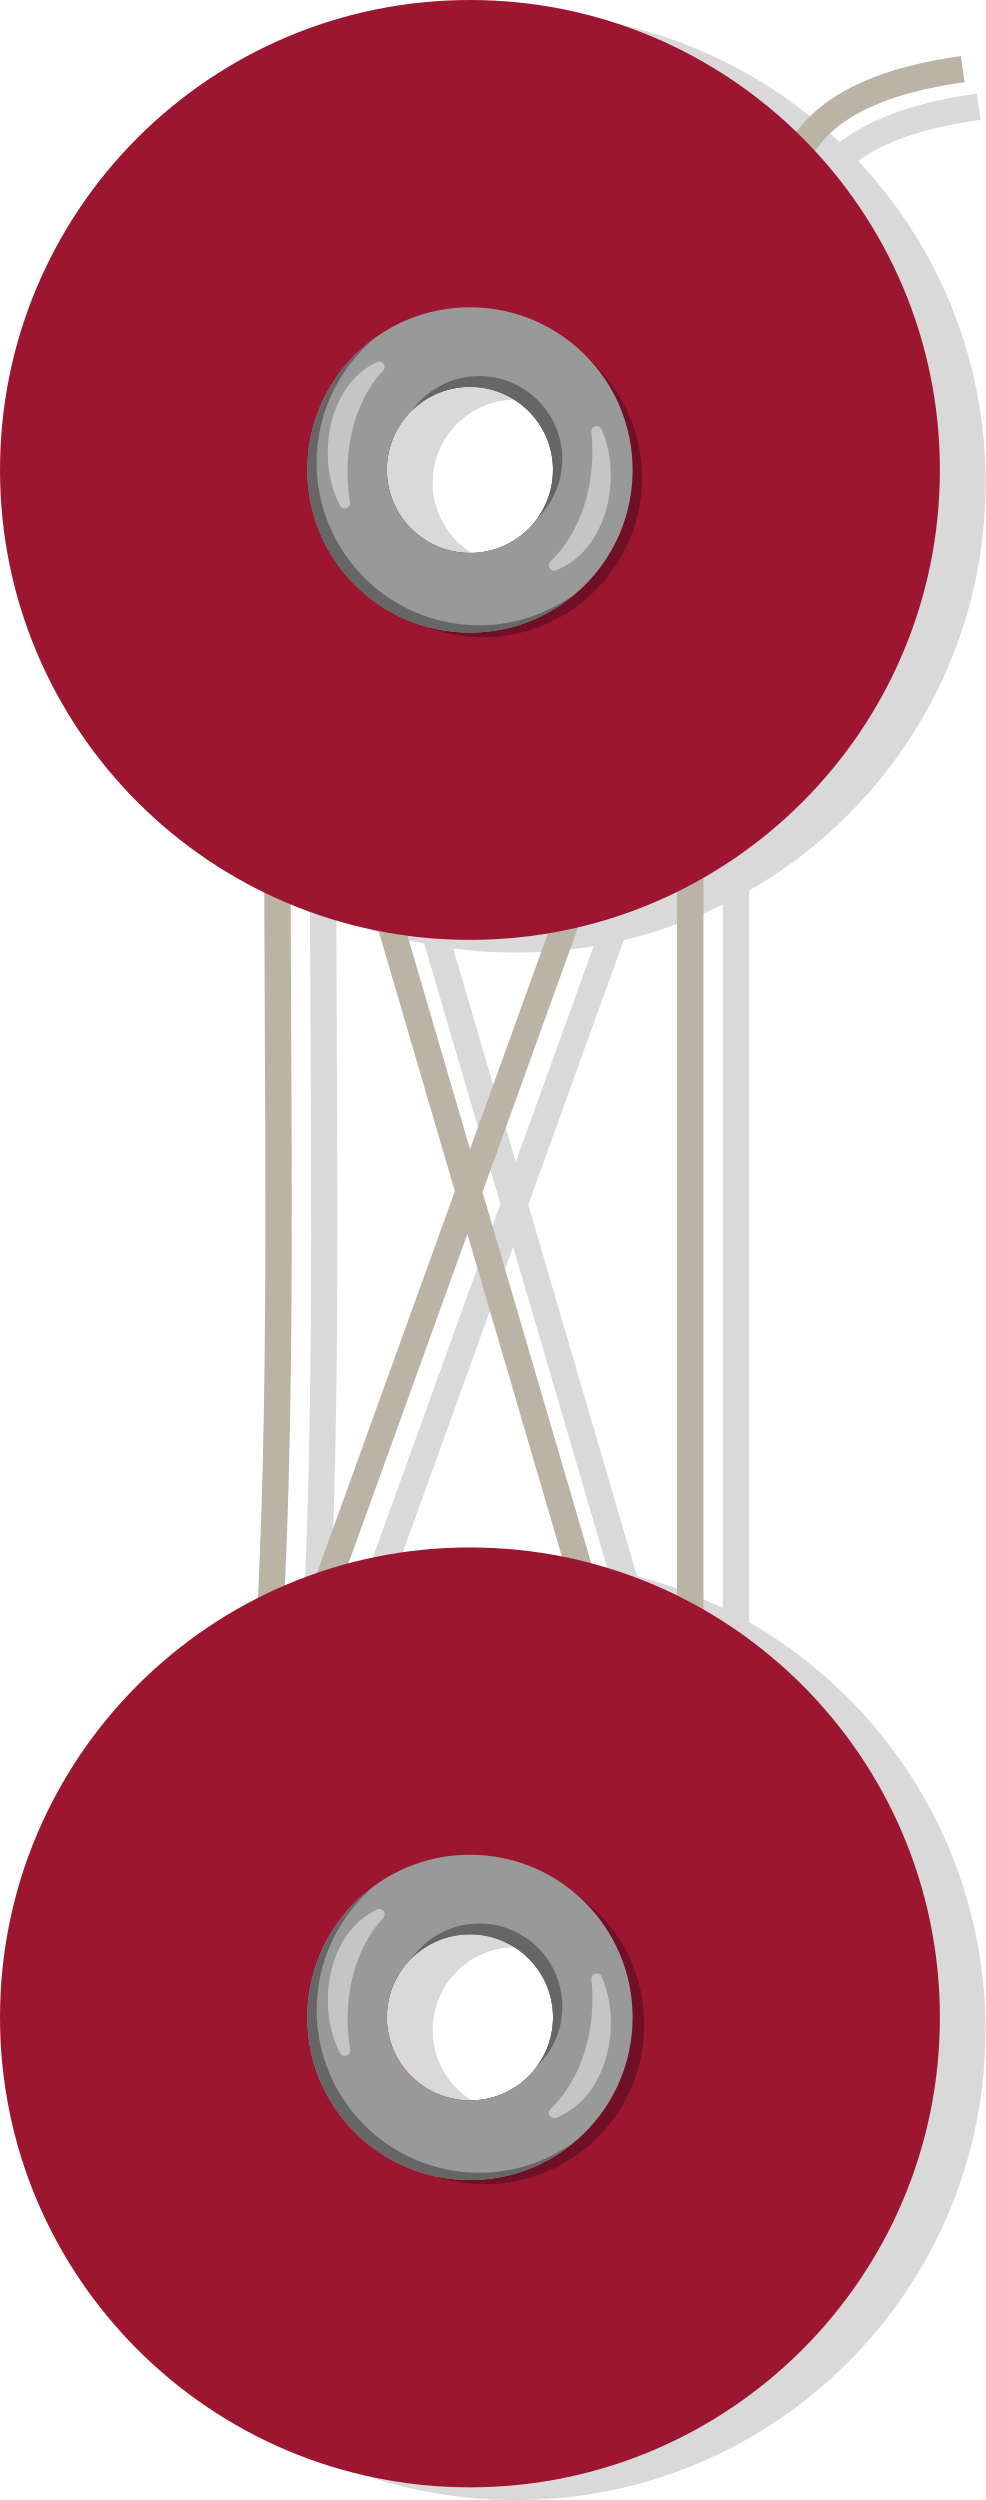
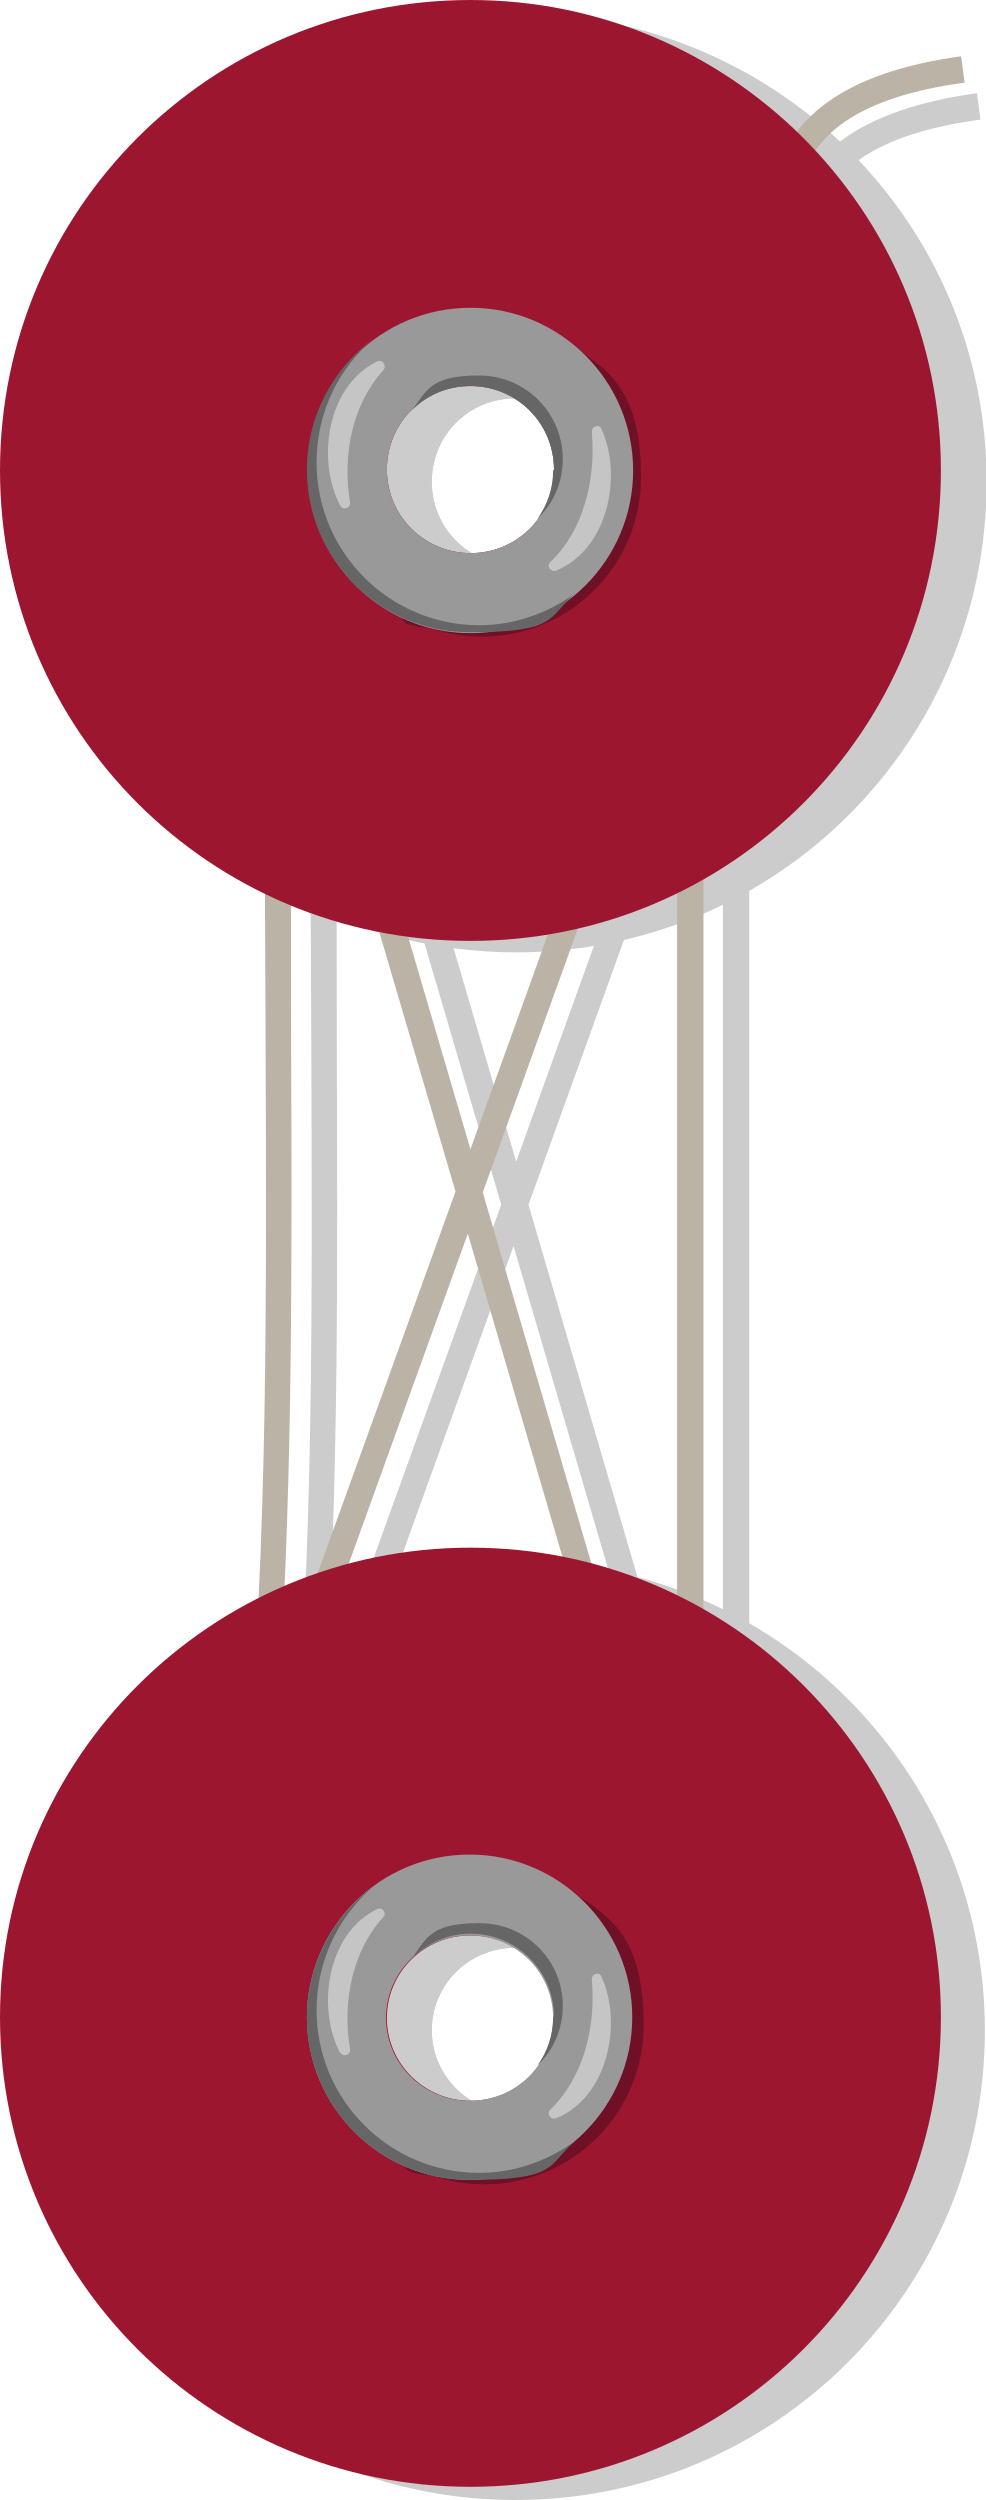
- <svg xmlns="http://www.w3.org/2000/svg" id="Capa_1" viewBox="0 0 112.09 284.34">
+ <svg xmlns="http://www.w3.org/2000/svg" version="1.1" viewBox="0 0 112.1 284.3">
  <defs>
    <style>
      .cls-1 {
        fill: #701027;
      }

      .cls-2 {
-         opacity: .15;
+         opacity: .2;
      }

      .cls-3 {
        fill: #666;
      }

      .cls-4 {
        fill: #999;
      }

      .cls-5 {
        fill: #9d1630;
      }

      .cls-6 {
        fill: #bcb3a7;
      }

      .cls-7 {
        fill: #f2f2f2;
        isolation: isolate;
        opacity: .5;
      }
    </style>
  </defs>
-   <g class="cls-2">
-     <g>
-       <path d="M82.3,66.64l-23.64,65.51-19.99-68.23-1.44.42-1.5-.05c-.59,17.19-.5,36.1-.41,54.39.14,28.9.28,58.78-2.17,84.28l1.49.14,1.41.51,22.31-61.81,23.91,81.63,1.44-.42h1.5V67.15h-1.5l-1.41-.51ZM37.02,192.07c1.53-22.96,1.41-48.54,1.29-73.4-.07-14.94-.14-30.27.16-44.74l18.45,63s-19.9,55.14-19.9,55.14ZM82.21,75.72v136.84l-22.13-75.54,22.13-61.3v0Z" />
-       <path d="M111.12,10.65c-13.22,1.8-20.43,7.05-21.46,15.61l2.98.36c.85-7.13,7.03-11.38,18.88-12.99l-.4-2.97v-.01Z" />
+   <g>
+     <g id="Capa_1">
+       <g class="cls-2">
+         <g>
+           <path d="M82.3,66.6l-23.6,65.5-20-68.2-1.4.4h-1.5c-.6,17.1-.5,36-.4,54.3.1,28.9.3,58.8-2.2,84.3h1.5c0,.1,1.4.6,1.4.6l22.3-61.8,23.9,81.6,1.4-.4h1.5V67.2h-1.5l-1.4-.5ZM37,192.1c1.5-23,1.4-48.5,1.3-73.4,0-14.9-.1-30.3.2-44.7l18.5,63s-19.9,55.1-19.9,55.1ZM82.2,75.7v136.8l-22.1-75.5,22.1-61.3h0Z" />
+           <path d="M111.1,10.6c-13.2,1.8-20.4,7.1-21.5,15.6l3,.4c.8-7.1,7-11.4,18.9-13l-.4-3h0Z" />
+         </g>
+         <path d="M58.6,1.5C29.1,1.5,5.2,25.4,5.2,54.9s23.9,53.4,53.5,53.4,53.5-23.9,53.5-53.5S88.2,1.5,58.6,1.5ZM58.6,64.3c-5.2,0-9.5-4.2-9.5-9.5s4.2-9.5,9.5-9.5,9.4,4.2,9.4,9.5-4.2,9.5-9.4,9.5Z" />
+         <path d="M58.6,36.8c-10,0-18.1,8.1-18.1,18.1s8.1,18.1,18.1,18.1,18.1-8.1,18.1-18.1-8.1-18.1-18.1-18.1ZM58.6,64.3c-5.2,0-9.5-4.2-9.5-9.5s4.2-9.5,9.5-9.5,9.4,4.2,9.4,9.5-4.2,9.5-9.4,9.5Z" />
+         <path d="M58.6,177.4c-29.5,0-53.5,23.9-53.5,53.4s23.9,53.5,53.5,53.5,53.4-23.9,53.4-53.4-23.9-53.4-53.5-53.4h0ZM58.6,240.3c-5.2,0-9.5-4.2-9.5-9.4s4.2-9.4,9.5-9.4,9.4,4.2,9.4,9.4-4.2,9.4-9.4,9.4Z" />
+         <path d="M58.6,212.8c-10,0-18.1,8.1-18.1,18.1s8.1,18.1,18.1,18.1,18.1-8.1,18.1-18.1-8.1-18.1-18.1-18.1ZM58.6,240.3c-5.2,0-9.5-4.2-9.5-9.4s4.2-9.4,9.5-9.4,9.4,4.2,9.4,9.4-4.2,9.4-9.4,9.4Z" />
+       </g>
+       <g>
+         <path class="cls-6" d="M77.1,65.2l-23.6,65.5-20-68.2-1.4.4h-1.5c-.6,17.1-.5,36-.4,54.3.1,28.9.3,58.8-2.2,84.3h1.5c0,.1,1.4.6,1.4.6l22.3-61.8,23.9,81.6,1.4-.4h1.5V65.7h-1.5s-1.4-.5-1.4-.5ZM31.8,190.6c1.5-23,1.4-48.5,1.3-73.4,0-14.9-.1-30.3.2-44.7l18.5,63-19.9,55.1ZM77,74.3v136.8l-22.1-75.5,22.1-61.3h0Z" />
+         <path class="cls-6" d="M109.3,6.4c-13.2,1.8-20.4,7.1-21.5,15.6l3,.4c.8-7.1,7-11.4,18.9-13l-.4-3h0Z" />
+       </g>
+       <path class="cls-5" d="M53.5,0C23.9,0,0,23.9,0,53.5s23.9,53.5,53.5,53.5,53.5-23.9,53.5-53.5S83,0,53.5,0ZM53.5,62.9c-5.2,0-9.5-4.2-9.5-9.5s4.2-9.5,9.5-9.5,9.5,4.2,9.5,9.5-4.2,9.5-9.5,9.5Z" />
+       <path class="cls-5" d="M53.5,176c-29.5,0-53.5,23.9-53.5,53.4s23.9,53.4,53.5,53.4,53.5-23.9,53.5-53.4-23.9-53.4-53.5-53.4ZM53.5,238.9c-5.2,0-9.5-4.2-9.5-9.4s4.2-9.4,9.5-9.4,9.5,4.2,9.5,9.4-4.2,9.4-9.5,9.4Z" />
+       <path class="cls-1" d="M63.8,38.6c4.7,3.3,7.7,8.7,7.7,14.8,0,10-8.1,18.1-18.1,18.1s-6.3-.9-9-2.4c3,2.1,6.5,3.3,10.4,3.3,10,0,18.1-8.1,18.1-18.1s-3.7-12.6-9.2-15.7h0Z" />
+       <path class="cls-4" d="M53.5,35c-10.2,0-18.5,8.3-18.5,18.5s8.3,18.5,18.5,18.5,18.5-8.3,18.5-18.5-8.3-18.5-18.5-18.5ZM53.5,62.9c-5.2,0-9.5-4.2-9.5-9.5s4.2-9.5,9.5-9.5,9.5,4.2,9.5,9.5-4.2,9.5-9.5,9.5Z" />
+       <path class="cls-7" d="M68.4,48.8c2.4,5.2.8,13.7-5.2,16.1-.6.2-1.1-.6-.6-1,3.7-3.5,5.2-9.3,4.7-14.8,0-.7.9-.9,1.1-.3Z" />
+       <path class="cls-7" d="M38.7,57.5c-2.7-5-1.6-13.6,4.2-16.4.6-.3,1.1.5.7,1-3.5,3.8-4.7,9.6-3.8,15,.1.7-.8,1-1.1.4h0Z" />
+       <path class="cls-3" d="M62.9,53.5c0,2.1-.7,4-1.8,5.5,1.8-1.7,2.9-4.1,2.9-6.8,0-5.2-4.2-9.5-9.5-9.5s-5.9,1.5-7.6,3.9c1.7-1.7,4-2.7,6.6-2.7,5.2,0,9.5,4.2,9.5,9.5h0Z" />
+       <path class="cls-3" d="M36,52.6c0-5.7,2.5-10.7,6.5-14.1-4.6,3.4-7.6,8.8-7.6,14.9,0,10.2,8.3,18.5,18.5,18.5s8.8-1.7,12-4.4c-3.1,2.2-6.8,3.6-10.9,3.6-10.2,0-18.5-8.3-18.5-18.5Z" />
+       <path class="cls-1" d="M64.1,214.6c4.7,3.3,7.7,8.7,7.7,14.8,0,10-8.1,18.1-18.1,18.1s-6.3-.9-9-2.4c3,2.1,6.5,3.3,10.4,3.3,10,0,18.1-8.1,18.1-18.1s-3.7-12.6-9.2-15.7c0,0,0,0,0,0Z" />
+       <g>
+         <path class="cls-4" d="M53.4,210.9c-10.2,0-18.5,8.3-18.5,18.5s8.3,18.5,18.5,18.5,18.5-8.3,18.5-18.5-8.3-18.5-18.5-18.5ZM53.4,238.9c-5.2,0-9.5-4.2-9.5-9.4s4.2-9.4,9.5-9.4,9.5,4.2,9.5,9.4-4.2,9.4-9.5,9.4Z" />
+         <path class="cls-7" d="M68.4,224.8c2.4,5.2.8,13.7-5.2,16.1-.6.2-1.1-.6-.6-1,3.7-3.6,5.2-9.3,4.7-14.8,0-.7.9-.9,1.1-.3Z" />
+         <path class="cls-7" d="M38.7,233.5c-2.7-5-1.6-13.6,4.2-16.4.6-.3,1.1.5.7.9-3.5,3.8-4.7,9.6-3.8,15,.1.7-.8,1-1.1.4h0Z" />
+         <path class="cls-3" d="M62.9,229.4c0,2.1-.7,4-1.8,5.5,1.8-1.7,2.9-4.1,2.9-6.8,0-5.2-4.2-9.4-9.5-9.4s-5.9,1.5-7.6,3.9c1.7-1.6,4-2.7,6.6-2.7,5.2,0,9.5,4.2,9.5,9.4h0Z" />
+         <path class="cls-3" d="M36,228.6c0-5.6,2.5-10.7,6.5-14.1-4.6,3.4-7.6,8.8-7.6,14.9,0,10.2,8.3,18.5,18.5,18.5s8.8-1.7,12-4.4c-3.1,2.2-6.8,3.6-10.9,3.6-10.2,0-18.5-8.3-18.5-18.5Z" />
+       </g>
    </g>
-     <path d="M58.64,1.45C29.13,1.45,5.2,25.38,5.2,54.89c0,29.51,23.93,53.45,53.45,53.45,29.52,0,53.45-23.93,53.45-53.45S88.16,1.45,58.64,1.45ZM58.64,64.34c-5.22,0-9.45-4.23-9.45-9.45s4.23-9.45,9.45-9.45,9.45,4.23,9.45,9.45-4.23,9.45-9.45,9.45Z" />
-     <path d="M58.64,36.77c-10.01,0-18.13,8.12-18.13,18.13s8.12,18.13,18.13,18.13c10.01,0,18.13-8.12,18.13-18.13s-8.12-18.13-18.13-18.13ZM58.64,64.34c-5.22,0-9.45-4.23-9.45-9.45s4.23-9.45,9.45-9.45,9.45,4.23,9.45,9.45-4.23,9.45-9.45,9.45Z" />
-     <path d="M58.64,177.45c-29.52,0-53.45,23.93-53.45,53.45s23.93,53.45,53.45,53.45c29.52,0,53.45-23.93,53.45-53.45s-23.93-53.45-53.45-53.45l0-0ZM58.64,240.34c-5.22,0-9.45-4.23-9.45-9.45s4.23-9.45,9.45-9.45,9.45,4.23,9.45,9.45-4.23,9.45-9.45,9.45Z" />
-     <path d="M58.64,212.77c-10.01,0-18.13,8.12-18.13,18.13s8.12,18.13,18.13,18.13c10.01,0,18.13-8.12,18.13-18.13s-8.12-18.13-18.13-18.13ZM58.64,240.34c-5.22,0-9.45-4.23-9.45-9.45s4.23-9.45,9.45-9.45,9.45,4.23,9.45,9.45-4.23,9.45-9.45,9.45Z" />
-   </g>
-   <g>
-     <path class="cls-6" d="M77.1,65.19l-23.64,65.51-19.99-68.23-1.44.42-1.5-.05c-.59,17.19-.5,36.1-.41,54.39.14,28.9.28,58.78-2.17,84.28l1.49.14,1.41.51,22.31-61.81,23.91,81.63,1.44-.42h1.5V65.7h-1.5s-1.41-.51-1.41-.51ZM31.83,190.62c1.53-22.96,1.41-48.54,1.29-73.4-.07-14.94-.14-30.27.16-44.74l18.45,63-19.9,55.14ZM77.01,74.28v136.84l-22.13-75.54,22.13-61.3v0Z" />
-     <path class="cls-6" d="M109.3,6.38c-13.22,1.8-20.43,7.05-21.46,15.61l2.98.36c.85-7.13,7.03-11.38,18.88-12.99l-.4-2.97v-.01Z" />
-   </g>
-   <path class="cls-5" d="M53.45,0C23.93,0,0,23.93,0,53.45s23.93,53.45,53.45,53.45,53.45-23.93,53.45-53.45S82.96,0,53.45,0ZM53.45,62.89c-5.22,0-9.45-4.23-9.45-9.45s4.23-9.45,9.45-9.45,9.45,4.23,9.45,9.45-4.23,9.45-9.45,9.45Z" />
-   <path class="cls-5" d="M53.45,176c-29.52,0-53.45,23.93-53.45,53.45s23.93,53.45,53.45,53.45,53.45-23.93,53.45-53.45-23.93-53.45-53.45-53.45ZM53.45,238.89c-5.22,0-9.45-4.23-9.45-9.45s4.23-9.45,9.45-9.45,9.45,4.23,9.45,9.45-4.23,9.45-9.45,9.45Z" />
-   <path class="cls-1" d="M63.85,38.61c4.67,3.28,7.73,8.7,7.73,14.83,0,10.01-8.12,18.13-18.13,18.13-3.26,0-6.32-.87-8.96-2.38,2.95,2.07,6.53,3.29,10.4,3.29,10.01,0,18.13-8.12,18.13-18.13,0-6.75-3.69-12.62-9.16-15.74l-.01-0Z" />
-   <path class="cls-4" d="M53.45,34.95c-10.22,0-18.5,8.28-18.5,18.5s8.28,18.5,18.5,18.5,18.5-8.28,18.5-18.5-8.28-18.5-18.5-18.5ZM53.45,62.89c-5.22,0-9.45-4.23-9.45-9.45s4.23-9.45,9.45-9.45,9.45,4.23,9.45,9.45-4.23,9.45-9.45,9.45Z" />
-   <path class="cls-7" d="M68.4,48.8c2.38,5.16.83,13.71-5.16,16.07-.6.24-1.11-.55-.64-.99,3.71-3.55,5.23-9.33,4.66-14.76-.07-.67.86-.93,1.14-.32Z" />
-   <path class="cls-7" d="M38.68,57.52c-2.68-5.01-1.63-13.63,4.21-16.35.58-.27,1.14.48.7.95-3.5,3.76-4.67,9.62-3.78,15.01.11.66-.81.98-1.12.39l-.01 0Z" />
-   <path class="cls-3" d="M62.89,53.45c0,2.07-.68,3.98-1.81,5.54,1.77-1.72,2.87-4.12,2.87-6.77,0-5.22-4.23-9.45-9.45-9.45-3.14,0-5.92,1.54-7.64,3.91,1.7-1.65,4.02-2.67,6.58-2.67,5.22,0,9.45,4.23,9.45,9.45l0-.01Z" />
-   <path class="cls-3" d="M36.01,52.62c0-5.65,2.54-10.69,6.52-14.08-4.59,3.37-7.59,8.78-7.59,14.91,0,10.22,8.28,18.5,18.5,18.5,4.57,0,8.75-1.67,11.98-4.42-3.06,2.24-6.83,3.59-10.91,3.59-10.22,0-18.5-8.28-18.5-18.5Z" />
-   <path class="cls-1" d="M64.107,214.556c4.67,3.28,7.73,8.7,7.73,14.83,0,10.01-8.12,18.13-18.13,18.13-3.26,0-6.32-.87-8.96-2.38,2.95,2.07,6.53,3.29,10.4,3.29,10.01,0,18.13-8.12,18.13-18.13,0-6.75-3.69-12.62-9.16-15.74l-.01 0Z" />
-   <g>
-     <path class="cls-4" d="M53.45,210.95c-10.22,0-18.5,8.28-18.5,18.5s8.28,18.5,18.5,18.5,18.5-8.28,18.5-18.5-8.28-18.5-18.5-18.5ZM53.45,238.89c-5.22,0-9.45-4.23-9.45-9.45s4.23-9.45,9.45-9.45,9.45,4.23,9.45,9.45-4.23,9.45-9.45,9.45Z" />
-     <path class="cls-7" d="M68.41,224.8c2.38,5.16.83,13.71-5.16,16.07-.6.24-1.11-.55-.64-.99,3.71-3.55,5.23-9.33,4.66-14.76-.07-.67.86-.93,1.14-.32Z" />
-     <path class="cls-7" d="M38.69,233.52c-2.68-5.01-1.63-13.63,4.21-16.35.58-.27,1.14.48.7.95-3.5,3.76-4.67,9.62-3.78,15.01.11.66-.81.98-1.12.39l-.01 0Z" />
-     <path class="cls-3" d="M62.9,229.45c0,2.07-.68,3.98-1.81,5.54,1.77-1.72,2.87-4.12,2.87-6.77,0-5.22-4.23-9.45-9.45-9.45-3.14,0-5.92,1.54-7.64,3.91,1.7-1.65,4.02-2.67,6.58-2.67,5.22,0,9.45,4.23,9.45,9.45l0-.01Z" />
-     <path class="cls-3" d="M36.02,228.62c0-5.65,2.54-10.69,6.52-14.08-4.59,3.37-7.59,8.78-7.59,14.91,0,10.22,8.28,18.5,18.5,18.5,4.57,0,8.75-1.67,11.98-4.42-3.06,2.24-6.83,3.59-10.91,3.59-10.22,0-18.5-8.28-18.5-18.5Z" />
  </g>
</svg>
